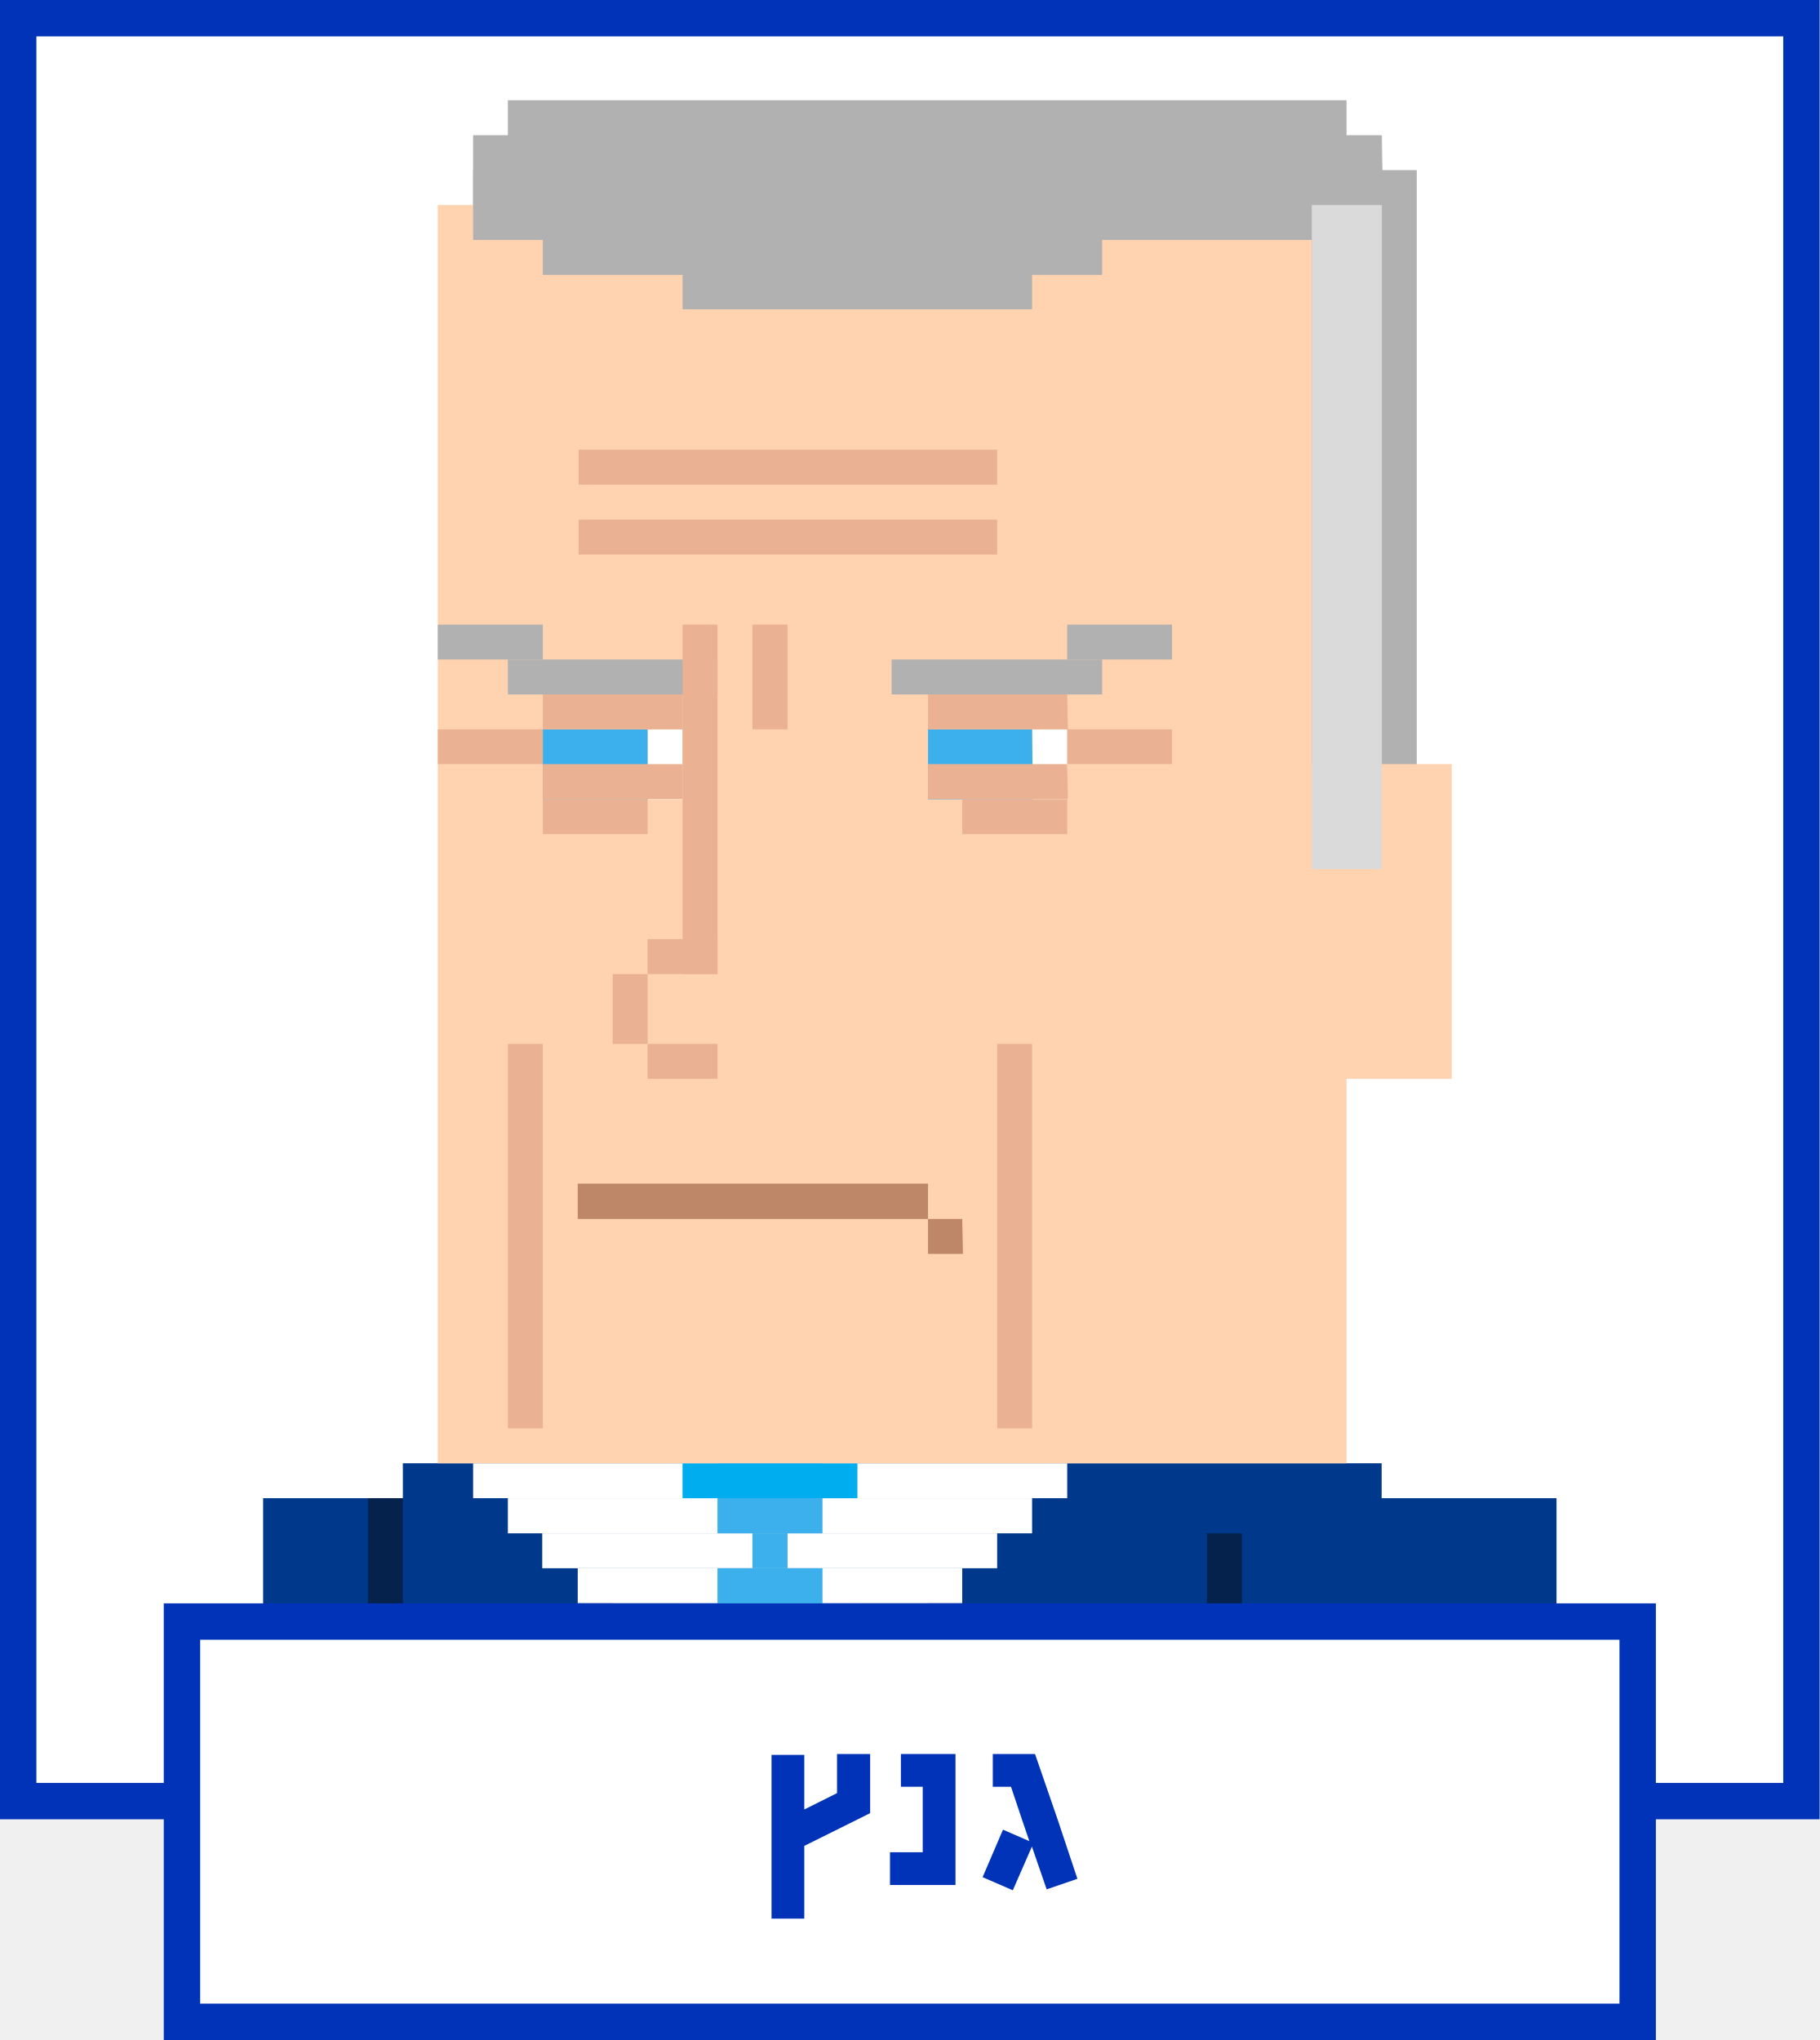
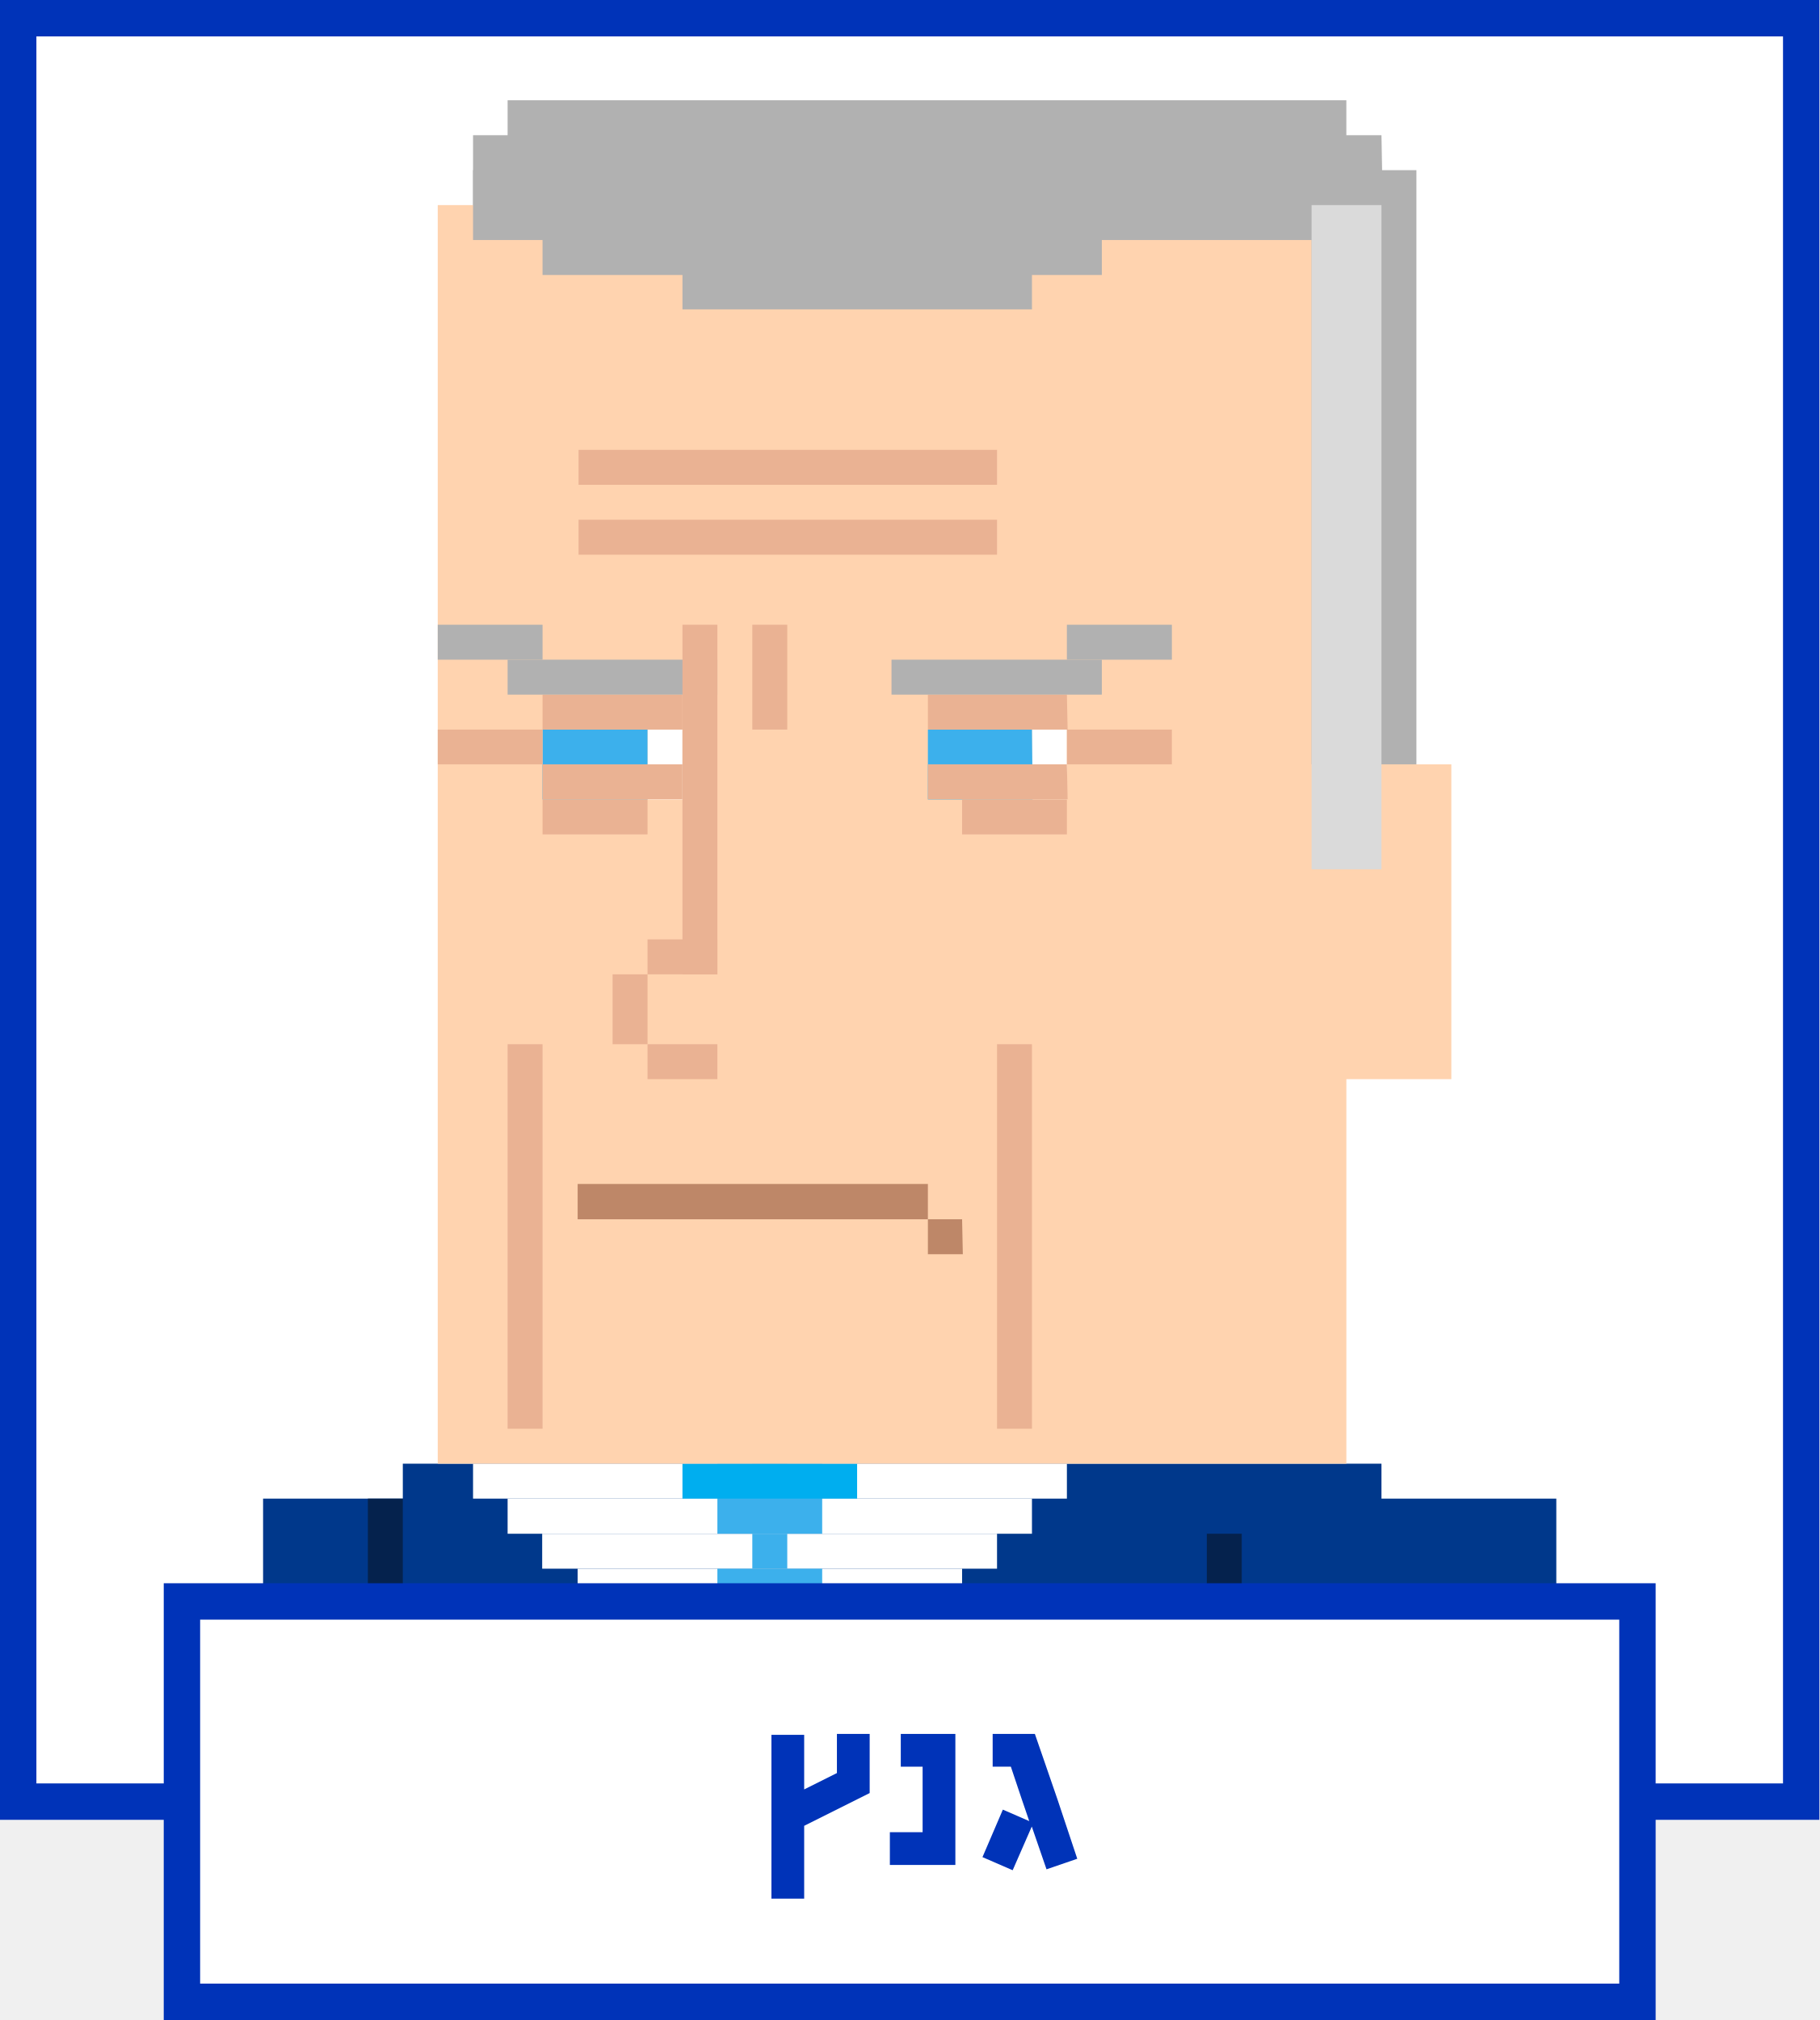
- <svg xmlns="http://www.w3.org/2000/svg" viewBox="0 0 100 112.13">
+ <svg xmlns="http://www.w3.org/2000/svg" viewBox="0 0 100 111">
  <defs>
    <style>.cls-1{fill:#fff;}.cls-2{fill:#0033b8;}.cls-3{fill:#00388b;}.cls-4{fill:#05224d;}.cls-5{fill:#00aeef;}.cls-6{fill:#3cb0ec;}.cls-7{fill:#ffd3af;}.cls-8{fill:#b1b1b1;}.cls-9{fill:#eab293;}.cls-10{fill:#be8768;}.cls-11{fill:#dadada;}</style>
  </defs>
  <g id="Layer_2" data-name="Layer 2">
    <g id="Layer_5" data-name="Layer 5">
      <g id="sqr-c-gantz">
        <rect class="cls-1" width="100" height="100" />
-         <path class="cls-2" d="M44.22,98v1.46l1.8-.9V98Zm0,0v1.46l1.8-.9V98Zm0,0v1.46l1.8-.9V98ZM0,0V100H100V0ZM98,98H2V2H98ZM44.22,98v1.46l1.8-.9V98Z" />
-         <rect class="cls-3" x="14.46" y="82.35" width="17.29" height="29.78" />
-         <rect class="cls-4" x="20.22" y="82.35" width="7.68" height="29.78" />
-         <rect class="cls-3" x="22.14" y="80.43" width="53.79" height="31.7" />
-         <rect class="cls-4" x="66.33" y="84.28" width="17.29" height="27.85" />
-         <rect class="cls-4" x="41.35" y="80.43" width="1.92" height="31.7" />
-         <rect class="cls-3" x="68.25" y="82.35" width="17.29" height="29.78" />
+         <path class="cls-2" d="M44.22,98v1.46l1.8-.9V98ZM0,0V100H100V0ZM98,98H2V2H98ZM44.22,98v1.46l1.8-.9V98Zm0,0v1.46l1.8-.9V98Zm0,0v1.46l1.8-.9V98Z" />
+         <rect class="cls-3" x="14.46" y="82.35" width="17.29" height="17.65" />
+         <rect class="cls-4" x="20.22" y="82.35" width="7.68" height="17.65" />
+         <rect class="cls-3" x="22.14" y="80.43" width="53.79" height="19.57" />
+         <rect class="cls-4" x="66.33" y="84.28" width="17.29" height="15.72" />
+         <rect class="cls-4" x="41.35" y="80.43" width="1.92" height="19.57" />
+         <rect class="cls-3" x="68.25" y="82.35" width="17.29" height="17.65" />
        <path class="cls-5" d="M49,90H35.59V92H49Z" />
        <path class="cls-1" d="M51,88.12H33.67V90H51Z" />
-         <path class="cls-6" d="M47.12,88.12H37.51v5.76h9.61Z" />
+         <path class="cls-6" d="M47.11,88.12h-9.6v5.76h9.6Z" />
        <path class="cls-1" d="M52.88,86.2H31.75v1.92H52.88Z" />
        <path class="cls-1" d="M54.8,84.28h-25V86.2h25Z" />
-         <path class="cls-1" d="M56.72,82.35H27.91v1.93H56.72Z" />
-         <path class="cls-1" d="M58.65,80.43H26v1.92H58.65Z" />
-         <path class="cls-6" d="M45.2,80.43H39.43v3.85H45.2Z" />
-         <path class="cls-6" d="M43.28,84.28H41.35V86.2h1.93Z" />
-         <path class="cls-6" d="M45.2,86.2H39.43v9.6H45.2Z" />
-         <path class="cls-5" d="M47.12,80.43H37.51v1.92h9.61Z" />
+         <path class="cls-1" d="M56.72,82.35H27.9v1.93H56.72Z" />
+         <path class="cls-1" d="M58.64,80.43H26v1.92H58.64Z" />
+         <path class="cls-6" d="M45.19,80.43H39.43v3.85h5.76Z" />
+         <path class="cls-6" d="M43.27,84.28H41.35V86.2h1.92Z" />
+         <path class="cls-6" d="M45.19,86.2H39.43v9.6h5.76Z" />
+         <path class="cls-5" d="M47.11,80.43h-9.6v1.92h9.6Z" />
        <path class="cls-7" d="M74,11.27H24.06V80.43H74Z" />
-         <path class="cls-8" d="M77.86,9.35H72.09v36.5h5.77Z" />
-         <path class="cls-8" d="M75.94,7.43H26v3.84h50Z" />
-         <path class="cls-8" d="M75.94,9.35H26v3.84h50Z" />
-         <path class="cls-8" d="M74,5.51H27.91V9.35H74Z" />
-         <path class="cls-8" d="M60.57,7.43H29.83v7.68H60.57Z" />
+         <path class="cls-8" d="M77.85,9.35H72.09v36.5h5.76Z" />
+         <path class="cls-8" d="M75.93,7.43H26v3.84h50Z" />
+         <path class="cls-8" d="M75.93,9.35H26v3.84h50Z" />
+         <path class="cls-8" d="M74,5.51H27.9V9.35H74Z" />
+         <path class="cls-8" d="M60.56,7.43H29.82v7.68H60.56Z" />
        <path class="cls-8" d="M56.72,11.27H37.51V17H56.72Z" />
-         <path class="cls-7" d="M79.78,42H70.17V59.3h9.61Z" />
-         <path class="cls-1" d="M58.65,40.09H56.72v3.84h1.93Z" />
+         <path class="cls-7" d="M79.77,42h-9.6V59.3h9.6Z" />
+         <path class="cls-1" d="M58.64,40.09H56.72v3.84h1.92Z" />
        <path class="cls-6" d="M56.72,40.09H51v3.84h5.76Z" />
-         <path class="cls-9" d="M58.65,38.17H51v1.92h7.69Z" />
-         <path class="cls-9" d="M64.41,40.09H58.65V42h5.76Z" />
-         <path class="cls-9" d="M58.65,42H51v1.92h7.69Z" />
-         <path class="cls-9" d="M58.65,43.93H52.88v1.92h5.77Z" />
-         <path class="cls-8" d="M60.57,36.25H49v1.92H60.57Z" />
-         <path class="cls-8" d="M64.41,34.33H58.65v1.92h5.76Z" />
+         <path class="cls-9" d="M58.64,38.17H51v1.92h7.68Z" />
+         <path class="cls-9" d="M64.41,40.09H58.64V42h5.77Z" />
+         <path class="cls-9" d="M58.64,42H51v1.92h7.68Z" />
+         <path class="cls-9" d="M58.64,43.93H52.88v1.92h5.76Z" />
+         <path class="cls-8" d="M60.56,36.25H49v1.92H60.56Z" />
+         <path class="cls-8" d="M64.41,34.33H58.64v1.92h5.77Z" />
        <path class="cls-1" d="M37.51,40.09H35.59v3.84h1.92Z" />
-         <path class="cls-6" d="M35.59,40.09H29.83v3.84h5.76Z" />
-         <path class="cls-9" d="M37.51,38.17H29.83v1.92h7.68Z" />
-         <path class="cls-9" d="M29.83,40.09H24.06V42h5.77Z" />
-         <path class="cls-9" d="M37.51,42H29.83v1.92h7.68Z" />
-         <path class="cls-9" d="M35.59,43.93H29.83v1.92h5.76Z" />
-         <path class="cls-8" d="M39.43,36.25H27.91v1.92H39.43Z" />
-         <path class="cls-8" d="M29.83,34.33H24.06v1.92h5.77Z" />
+         <path class="cls-6" d="M35.59,40.09H29.82v3.84h5.77Z" />
+         <path class="cls-9" d="M37.51,38.17H29.82v1.92h7.69Z" />
+         <path class="cls-9" d="M29.82,40.09H24.06V42h5.76Z" />
+         <path class="cls-9" d="M37.51,42H29.82v1.92h7.69Z" />
+         <path class="cls-9" d="M35.59,43.93H29.82v1.92h5.77Z" />
+         <path class="cls-8" d="M39.43,36.25H27.9v1.92H39.43Z" />
+         <path class="cls-8" d="M29.82,34.33H24.06v1.92h5.76Z" />
        <path class="cls-10" d="M51,65.06H31.75V67H51Z" />
        <path class="cls-10" d="M52.88,67H51v1.92h1.92Z" />
        <path class="cls-9" d="M39.43,34.33H37.51V53.54h1.92Z" />
        <path class="cls-9" d="M39.43,51.62H35.59v1.92h3.84Z" />
        <path class="cls-9" d="M39.43,57.38H35.59V59.3h3.84Z" />
        <path class="cls-9" d="M35.59,53.54H33.67v3.84h1.92Z" />
-         <path class="cls-11" d="M75.94,11.27H72.09v36.5h3.85Z" />
+         <path class="cls-11" d="M75.93,11.27H72.09v36.5h3.84Z" />
        <path class="cls-9" d="M54.8,28.56h-23v1.92h23Z" />
        <path class="cls-9" d="M54.8,24.72h-23v1.92h23Z" />
        <path class="cls-9" d="M56.72,57.38H54.8V78.51h1.92Z" />
-         <path class="cls-9" d="M29.83,57.38H27.91V78.51h1.92Z" />
-         <path class="cls-9" d="M43.28,34.33H41.35v5.76h1.93Z" />
-         <rect class="cls-1" x="10" y="89.13" width="80" height="22" />
-         <path class="cls-2" d="M31.75,89.13v1h7.68v-1Zm0,0v1h7.68v-1ZM9,88.13v24H91v-24Zm80,22H11v-20H89Zm-57.25-21v1h7.68v-1Zm0,0v1h7.68v-1Z" />
-         <path class="cls-2" d="M46,96.41v2.15l-1.8.9v-3h-1.8v9h1.8v-4L47.14,100l.68-.34V96.41Z" />
-         <path class="cls-2" d="M49.51,96.41v1.8h1.2v3.6h-1.8v1.8h3.6v-7.2Z" />
-         <path class="cls-2" d="M58.12,100l-.69-2-.55-1.59H54.56v1.8h1l.6,1.79.41,1.2-1.45-.63L54,103.18l1.66.72,1.05-2.4.81,2.35,1.69-.58Z" />
+         <path class="cls-9" d="M29.82,57.38H27.9V78.51h1.92Z" />
+         <path class="cls-9" d="M43.27,34.33H41.35v5.76h1.92Z" />
+         <rect class="cls-1" x="10" y="88" width="80" height="22" />
+         <path class="cls-2" d="M31.75,88v1h7.68V88Zm0,0v1h7.68V88ZM9,87v24H91V87Zm80,22H11V89H89ZM31.75,88v1h7.68V88Zm0,0v1h7.68V88Z" />
+         <path class="cls-2" d="M46,95.28v2.15l-1.8.9v-3h-1.8v9h1.8v-4l2.92-1.46.68-.34V95.28Z" />
+         <path class="cls-2" d="M49.51,95.28v1.8h1.2v3.6h-1.8v1.8h3.6v-7.2Z" />
+         <path class="cls-2" d="M58.12,98.87l-.69-2-.55-1.59H54.56v1.8h1l.6,1.79.41,1.2-1.45-.63L54,102.05l1.66.72,1.05-2.4.81,2.35,1.69-.58Z" />
      </g>
    </g>
  </g>
</svg>
